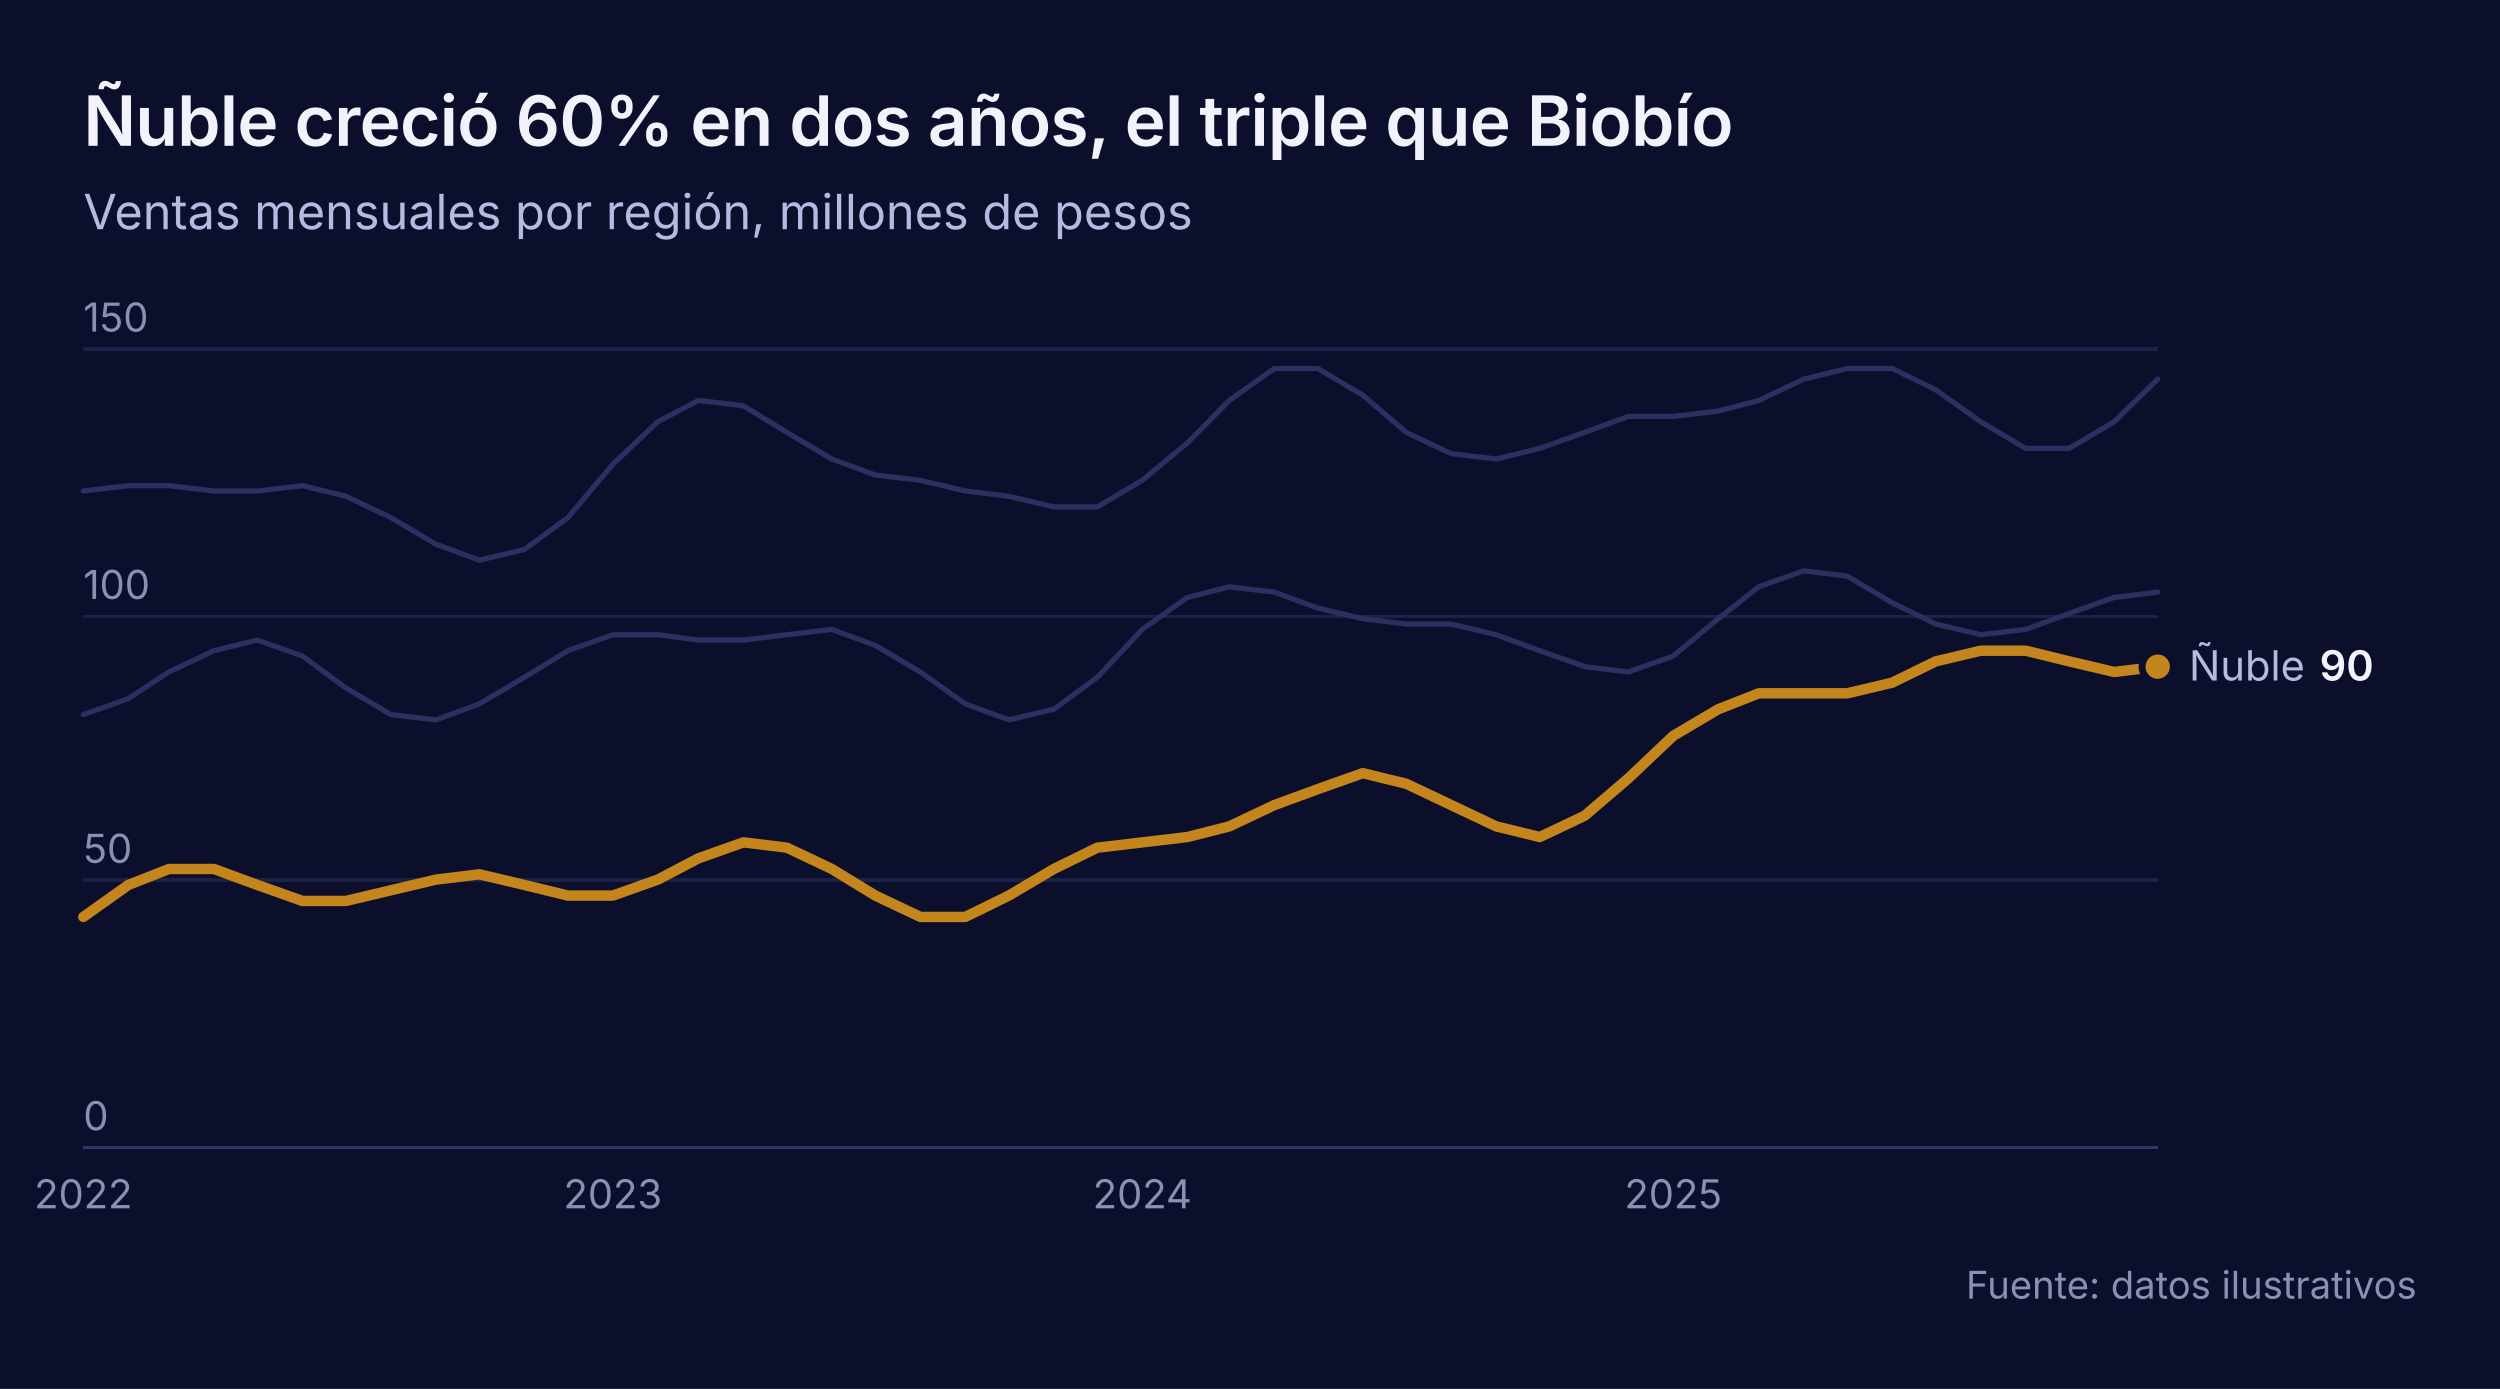
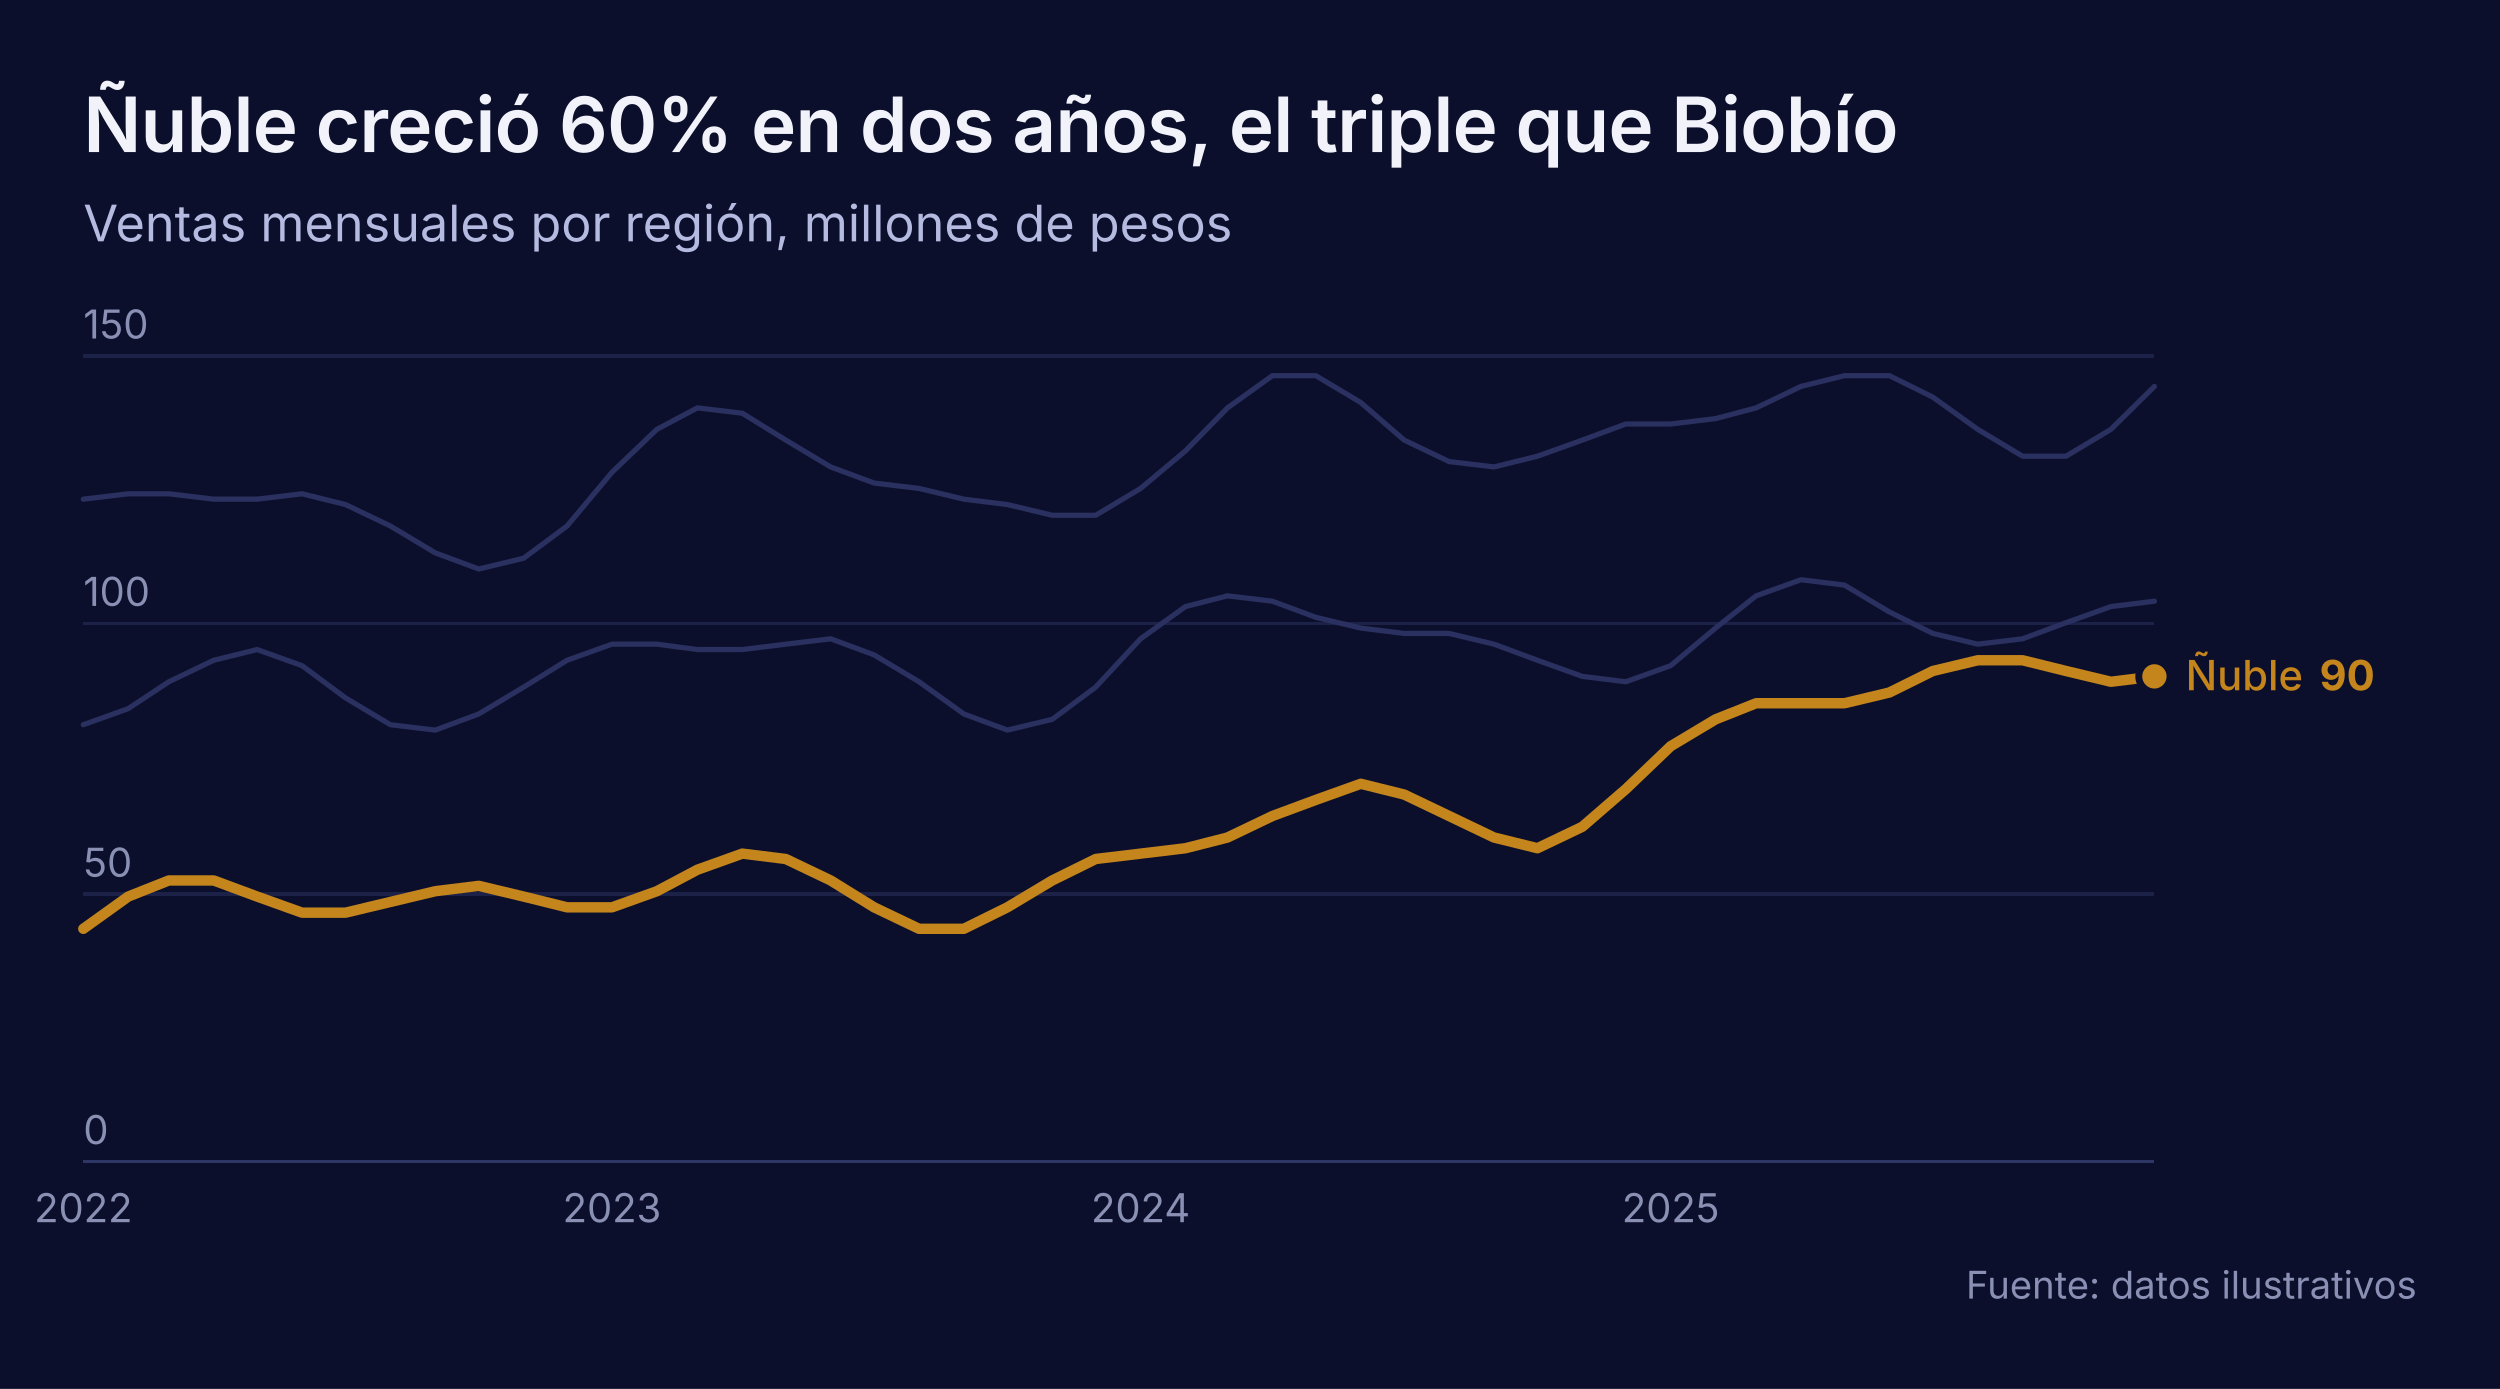
<svg xmlns="http://www.w3.org/2000/svg" viewBox="0 0 720 400" width="720" height="400" role="img" aria-labelledby="paikyn39-t paikyn39-d" font-family="'Mozilla Text', 'Inter', system-ui, -apple-system, 'Segoe UI', Roboto, sans-serif" class="pa-chart" data-pa-type="line" data-pa-mode="dark" style="max-width:100%;height:auto;font-variant-numeric:lining-nums">
  <style>.pa-m{transition:opacity .15s ease}.pa-focus .pa-m{opacity:.28}.pa-focus .pa-m.pa-on{opacity:1}</style>
  <rect width="720" height="400" fill="#0B0F2B" />
  <g class="pa-header">
-     <text x="24" y="42" fill="#F2F3FA" font-size="20" font-weight="600" letter-spacing="-0.01em">Ñuble creció 60% en dos años, el triple que Biobío</text>
-     <text x="24" y="66" fill="#B4BAE0" font-size="14">Ventas mensuales por región, millones de pesos</text>
+     <text x="24" y="43.8" fill="#F2F3FA" font-size="22" font-weight="600" letter-spacing="-0.01em">Ñuble creció 60% en dos años, el triple que Biobío</text>
+     <text x="24" y="69.5" fill="#B4BAE0" font-size="14.5">Ventas mensuales por región, millones de pesos</text>
  </g>
  <g class="pa-body">
    <g class="pa-grid">
-       <line x1="24" x2="621.42" y1="330.5" y2="330.5" stroke="#2E3666" stroke-width="1" shape-rendering="crispEdges" />
-       <line x1="24" x2="621.42" y1="253.5" y2="253.5" stroke="#1B2147" stroke-width="1" shape-rendering="crispEdges" />
-       <line x1="24" x2="621.42" y1="177.5" y2="177.5" stroke="#1B2147" stroke-width="1" shape-rendering="crispEdges" />
-       <line x1="24" x2="621.42" y1="100.5" y2="100.5" stroke="#1B2147" stroke-width="1" shape-rendering="crispEdges" />
+       <line x1="24" x2="620.47" y1="334.5" y2="334.5" stroke="#2E3666" stroke-width="1" shape-rendering="crispEdges" />
+       <line x1="24" x2="620.47" y1="257.5" y2="257.5" stroke="#1B2147" stroke-width="1" shape-rendering="crispEdges" />
+       <line x1="24" x2="620.47" y1="179.5" y2="179.5" stroke="#1B2147" stroke-width="1" shape-rendering="crispEdges" />
+       <line x1="24" x2="620.47" y1="102.5" y2="102.5" stroke="#1B2147" stroke-width="1" shape-rendering="crispEdges" />
    </g>
    <g>
-       <text x="24" y="348" fill="#8A90B4" font-size="11.5" text-anchor="middle">2022</text>
-       <text x="176.49" y="348" fill="#8A90B4" font-size="11.5" text-anchor="middle">2023</text>
-       <text x="328.97" y="348" fill="#8A90B4" font-size="11.5" text-anchor="middle">2024</text>
-       <text x="481.88" y="348" fill="#8A90B4" font-size="11.5" text-anchor="middle">2025</text>
+       <text x="24" y="352" fill="#8A90B4" font-size="11.5" text-anchor="middle">2022</text>
+       <text x="176.24" y="352" fill="#8A90B4" font-size="11.5" text-anchor="middle">2023</text>
+       <text x="328.49" y="352" fill="#8A90B4" font-size="11.5" text-anchor="middle">2024</text>
+       <text x="481.15" y="352" fill="#8A90B4" font-size="11.5" text-anchor="middle">2025</text>
    </g>
    <g class="pa-m" data-series="Biobío">
-       <path d="M24.00,141.40L36.95,139.87L48.65,139.87L61.60,141.40L74.13,141.40L87.08,139.87L99.62,142.93L112.57,149.07L125.52,156.73L138.05,161.33L151.00,158.27L163.54,149.07L176.49,133.73L189.44,121.47L201.14,115.33L214.09,116.87L226.62,124.53L239.57,132.20L252.10,136.80L265.05,138.33L278.01,141.40L290.54,142.93L303.49,146.00L316.02,146.00L328.97,138.33L341.93,127.60L354.04,115.33L366.99,106.13L379.52,106.13L392.48,113.80L405.01,124.53L417.96,130.67L430.91,132.20L443.44,129.13L456.39,124.53L468.93,119.93L481.88,119.93L494.83,118.40L506.53,115.33L519.48,109.20L532.01,106.13L544.96,106.13L557.50,112.27L570.45,121.47L583.40,129.13L595.93,129.13L608.88,121.47L621.42,109.20" fill="none" stroke="#2A3160" stroke-width="1.5" stroke-linejoin="round" stroke-linecap="round" />
+       <path d="M24.00,143.76L36.93,142.21L48.61,142.21L61.54,143.76L74.05,143.76L86.98,142.21L99.50,145.31L112.43,151.49L125.36,159.23L137.87,163.87L150.80,160.77L163.31,151.49L176.24,136.03L189.18,123.65L200.85,117.47L213.78,119.01L226.30,126.75L239.23,134.48L251.74,139.12L264.67,140.67L277.60,143.76L290.12,145.31L303.05,148.40L315.56,148.40L328.49,140.67L341.42,129.84L353.52,117.47L366.45,108.19L378.96,108.19L391.89,115.92L404.40,126.75L417.33,132.93L430.26,134.48L442.78,131.39L455.71,126.75L468.22,122.11L481.15,122.11L494.08,120.56L505.76,117.47L518.69,111.28L531.21,108.19L544.14,108.19L556.65,114.37L569.58,123.65L582.51,131.39L595.02,131.39L607.95,123.65L620.47,111.28" fill="none" stroke="#2A3160" stroke-width="1.5" stroke-linejoin="round" stroke-linecap="round" />
    </g>
    <g class="pa-m" data-series="Araucanía">
-       <path d="M24.00,205.80L36.95,201.20L48.65,193.53L61.60,187.40L74.13,184.33L87.08,188.93L99.62,198.13L112.57,205.80L125.52,207.33L138.05,202.73L151.00,195.07L163.54,187.40L176.49,182.80L189.44,182.80L201.14,184.33L214.09,184.33L226.62,182.80L239.57,181.27L252.10,185.87L265.05,193.53L278.01,202.73L290.54,207.33L303.49,204.27L316.02,195.07L328.97,181.27L341.93,172.07L354.04,169.00L366.99,170.53L379.52,175.13L392.48,178.20L405.01,179.73L417.96,179.73L430.91,182.80L443.44,187.40L456.39,192.00L468.93,193.53L481.88,188.93L494.83,178.20L506.53,169.00L519.48,164.40L532.01,165.93L544.96,173.60L557.50,179.73L570.45,182.80L583.40,181.27L595.93,176.67L608.88,172.07L621.42,170.53" fill="none" stroke="#2A3160" stroke-width="1.5" stroke-linejoin="round" stroke-linecap="round" />
+       <path d="M24.00,208.72L36.93,204.08L48.61,196.35L61.54,190.16L74.05,187.07L86.98,191.71L99.50,200.99L112.43,208.72L125.36,210.27L137.87,205.63L150.80,197.89L163.31,190.16L176.24,185.52L189.18,185.52L200.85,187.07L213.78,187.07L226.30,185.52L239.23,183.97L251.74,188.61L264.67,196.35L277.60,205.63L290.12,210.27L303.05,207.17L315.56,197.89L328.49,183.97L341.42,174.69L353.52,171.60L366.45,173.15L378.96,177.79L391.89,180.88L404.40,182.43L417.33,182.43L430.26,185.52L442.78,190.16L455.71,194.80L468.22,196.35L481.15,191.71L494.08,180.88L505.76,171.60L518.69,166.96L531.21,168.51L544.14,176.24L556.65,182.43L569.58,185.52L582.51,183.97L595.02,179.33L607.95,174.69L620.47,173.15" fill="none" stroke="#2A3160" stroke-width="1.5" stroke-linejoin="round" stroke-linecap="round" />
    </g>
    <g class="pa-m" data-series="Ñuble">
-       <path d="M24.00,264.07L36.95,254.87L48.65,250.27L61.60,250.27L74.13,254.87L87.08,259.47L99.62,259.47L112.57,256.40L125.52,253.33L138.05,251.80L151.00,254.87L163.54,257.93L176.49,257.93L189.44,253.33L201.14,247.20L214.09,242.60L226.62,244.13L239.57,250.27L252.10,257.93L265.05,264.07L278.01,264.07L290.54,257.93L303.49,250.27L316.02,244.13L328.97,242.60L341.93,241.07L354.04,238.00L366.99,231.87L379.52,227.27L392.48,222.67L405.01,225.73L417.96,231.87L430.91,238.00L443.44,241.07L456.39,234.93L468.93,224.20L481.88,211.93L494.83,204.27L506.53,199.67L519.48,199.67L532.01,199.67L544.96,196.60L557.50,190.47L570.45,187.40L583.40,187.40L595.93,190.47L608.88,193.53L621.42,192.00" fill="none" stroke="#C4851C" stroke-width="3" stroke-linejoin="round" stroke-linecap="round" />
-       <circle cx="621.42" cy="192" r="4.5" fill="#C4851C" stroke="#0B0F2B" stroke-width="2" />
+       <path d="M24.00,267.49L36.93,258.21L48.61,253.57L61.54,253.57L74.05,258.21L86.98,262.85L99.50,262.85L112.43,259.76L125.36,256.67L137.87,255.12L150.80,258.21L163.31,261.31L176.24,261.31L189.18,256.67L200.85,250.48L213.78,245.84L226.30,247.39L239.23,253.57L251.74,261.31L264.67,267.49L277.60,267.49L290.12,261.31L303.05,253.57L315.56,247.39L328.49,245.84L341.42,244.29L353.52,241.20L366.45,235.01L378.96,230.37L391.89,225.73L404.40,228.83L417.33,235.01L430.26,241.20L442.78,244.29L455.71,238.11L468.22,227.28L481.15,214.91L494.08,207.17L505.76,202.53L518.69,202.53L531.21,202.53L544.14,199.44L556.65,193.25L569.58,190.16L582.51,190.16L595.02,193.25L607.95,196.35L620.47,194.80" fill="none" stroke="#C4851C" stroke-width="3" stroke-linejoin="round" stroke-linecap="round" />
+       <circle cx="620.47" cy="194.8" r="4.5" fill="#C4851C" stroke="#0B0F2B" stroke-width="2" />
    </g>
    <g class="pa-refs" />
    <g class="pa-axis pa-axis-y">
-       <text x="24" y="325.5" fill="#8A90B4" font-size="11.5" stroke="#0B0F2B" stroke-width="3" paint-order="stroke" stroke-linejoin="round">0</text>
-       <text x="24" y="248.5" fill="#8A90B4" font-size="11.5" stroke="#0B0F2B" stroke-width="3" paint-order="stroke" stroke-linejoin="round">50</text>
-       <text x="24" y="172.5" fill="#8A90B4" font-size="11.5" stroke="#0B0F2B" stroke-width="3" paint-order="stroke" stroke-linejoin="round">100</text>
-       <text x="24" y="95.5" fill="#8A90B4" font-size="11.5" stroke="#0B0F2B" stroke-width="3" paint-order="stroke" stroke-linejoin="round">150</text>
+       <text x="24" y="329.5" fill="#8A90B4" font-size="11.5" stroke="#0B0F2B" stroke-width="3" paint-order="stroke" stroke-linejoin="round">0</text>
+       <text x="24" y="252.5" fill="#8A90B4" font-size="11.5" stroke="#0B0F2B" stroke-width="3" paint-order="stroke" stroke-linejoin="round">50</text>
+       <text x="24" y="174.5" fill="#8A90B4" font-size="11.5" stroke="#0B0F2B" stroke-width="3" paint-order="stroke" stroke-linejoin="round">100</text>
+       <text x="24" y="97.5" fill="#8A90B4" font-size="11.5" stroke="#0B0F2B" stroke-width="3" paint-order="stroke" stroke-linejoin="round">150</text>
    </g>
    <g class="pa-endlabel">
-       <text x="630.42" y="196" fill="#B4BAE0" font-size="12">Ñuble</text>
-       <text x="668.04" y="196" fill="#F2F3FA" font-size="12" font-weight="600">90</text>
+       <text x="629.47" y="198.8" fill="#C4851C" font-size="12" font-weight="500">Ñuble</text>
+       <text x="668.04" y="198.8" fill="#C4851C" font-size="12" font-weight="700">90</text>
    </g>
-     <rect class="pa-cross" x="20" y="100" width="605.42" height="230" fill="transparent" data-cross="[{&quot;x&quot;:24,&quot;t&quot;:&quot;ene 2022&quot;,&quot;v&quot;:[[&quot;Ñuble&quot;,&quot;#C4851C&quot;,264.1,&quot;43&quot;]]},{&quot;x&quot;:37,&quot;t&quot;:&quot;feb 2022&quot;,&quot;v&quot;:[[&quot;Ñuble&quot;,&quot;#C4851C&quot;,254.9,&quot;49&quot;]]},{&quot;x&quot;:48.6,&quot;t&quot;:&quot;mar 2022&quot;,&quot;v&quot;:[[&quot;Ñuble&quot;,&quot;#C4851C&quot;,250.3,&quot;52&quot;]]},{&quot;x&quot;:61.6,&quot;t&quot;:&quot;abr 2022&quot;,&quot;v&quot;:[[&quot;Ñuble&quot;,&quot;#C4851C&quot;,250.3,&quot;52&quot;]]},{&quot;x&quot;:74.1,&quot;t&quot;:&quot;may 2022&quot;,&quot;v&quot;:[[&quot;Ñuble&quot;,&quot;#C4851C&quot;,254.9,&quot;49&quot;]]},{&quot;x&quot;:87.1,&quot;t&quot;:&quot;jun 2022&quot;,&quot;v&quot;:[[&quot;Ñuble&quot;,&quot;#C4851C&quot;,259.5,&quot;46&quot;]]},{&quot;x&quot;:99.6,&quot;t&quot;:&quot;jul 2022&quot;,&quot;v&quot;:[[&quot;Ñuble&quot;,&quot;#C4851C&quot;,259.5,&quot;46&quot;]]},{&quot;x&quot;:112.6,&quot;t&quot;:&quot;ago 2022&quot;,&quot;v&quot;:[[&quot;Ñuble&quot;,&quot;#C4851C&quot;,256.4,&quot;48&quot;]]},{&quot;x&quot;:125.5,&quot;t&quot;:&quot;sep 2022&quot;,&quot;v&quot;:[[&quot;Ñuble&quot;,&quot;#C4851C&quot;,253.3,&quot;50&quot;]]},{&quot;x&quot;:138.1,&quot;t&quot;:&quot;oct 2022&quot;,&quot;v&quot;:[[&quot;Ñuble&quot;,&quot;#C4851C&quot;,251.8,&quot;51&quot;]]},{&quot;x&quot;:151,&quot;t&quot;:&quot;nov 2022&quot;,&quot;v&quot;:[[&quot;Ñuble&quot;,&quot;#C4851C&quot;,254.9,&quot;49&quot;]]},{&quot;x&quot;:163.5,&quot;t&quot;:&quot;dic 2022&quot;,&quot;v&quot;:[[&quot;Ñuble&quot;,&quot;#C4851C&quot;,257.9,&quot;47&quot;]]},{&quot;x&quot;:176.5,&quot;t&quot;:&quot;ene 2023&quot;,&quot;v&quot;:[[&quot;Ñuble&quot;,&quot;#C4851C&quot;,257.9,&quot;47&quot;]]},{&quot;x&quot;:189.4,&quot;t&quot;:&quot;feb 2023&quot;,&quot;v&quot;:[[&quot;Ñuble&quot;,&quot;#C4851C&quot;,253.3,&quot;50&quot;]]},{&quot;x&quot;:201.1,&quot;t&quot;:&quot;mar 2023&quot;,&quot;v&quot;:[[&quot;Ñuble&quot;,&quot;#C4851C&quot;,247.2,&quot;54&quot;]]},{&quot;x&quot;:214.1,&quot;t&quot;:&quot;abr 2023&quot;,&quot;v&quot;:[[&quot;Ñuble&quot;,&quot;#C4851C&quot;,242.6,&quot;57&quot;]]},{&quot;x&quot;:226.6,&quot;t&quot;:&quot;may 2023&quot;,&quot;v&quot;:[[&quot;Ñuble&quot;,&quot;#C4851C&quot;,244.1,&quot;56&quot;]]},{&quot;x&quot;:239.6,&quot;t&quot;:&quot;jun 2023&quot;,&quot;v&quot;:[[&quot;Ñuble&quot;,&quot;#C4851C&quot;,250.3,&quot;52&quot;]]},{&quot;x&quot;:252.1,&quot;t&quot;:&quot;jul 2023&quot;,&quot;v&quot;:[[&quot;Ñuble&quot;,&quot;#C4851C&quot;,257.9,&quot;47&quot;]]},{&quot;x&quot;:265.1,&quot;t&quot;:&quot;ago 2023&quot;,&quot;v&quot;:[[&quot;Ñuble&quot;,&quot;#C4851C&quot;,264.1,&quot;43&quot;]]},{&quot;x&quot;:278,&quot;t&quot;:&quot;sep 2023&quot;,&quot;v&quot;:[[&quot;Ñuble&quot;,&quot;#C4851C&quot;,264.1,&quot;43&quot;]]},{&quot;x&quot;:290.5,&quot;t&quot;:&quot;oct 2023&quot;,&quot;v&quot;:[[&quot;Ñuble&quot;,&quot;#C4851C&quot;,257.9,&quot;47&quot;]]},{&quot;x&quot;:303.5,&quot;t&quot;:&quot;nov 2023&quot;,&quot;v&quot;:[[&quot;Ñuble&quot;,&quot;#C4851C&quot;,250.3,&quot;52&quot;]]},{&quot;x&quot;:316,&quot;t&quot;:&quot;dic 2023&quot;,&quot;v&quot;:[[&quot;Ñuble&quot;,&quot;#C4851C&quot;,244.1,&quot;56&quot;]]},{&quot;x&quot;:329,&quot;t&quot;:&quot;ene 2024&quot;,&quot;v&quot;:[[&quot;Ñuble&quot;,&quot;#C4851C&quot;,242.6,&quot;57&quot;]]},{&quot;x&quot;:341.9,&quot;t&quot;:&quot;feb 2024&quot;,&quot;v&quot;:[[&quot;Ñuble&quot;,&quot;#C4851C&quot;,241.1,&quot;58&quot;]]},{&quot;x&quot;:354,&quot;t&quot;:&quot;mar 2024&quot;,&quot;v&quot;:[[&quot;Ñuble&quot;,&quot;#C4851C&quot;,238,&quot;60&quot;]]},{&quot;x&quot;:367,&quot;t&quot;:&quot;abr 2024&quot;,&quot;v&quot;:[[&quot;Ñuble&quot;,&quot;#C4851C&quot;,231.9,&quot;64&quot;]]},{&quot;x&quot;:379.5,&quot;t&quot;:&quot;may 2024&quot;,&quot;v&quot;:[[&quot;Ñuble&quot;,&quot;#C4851C&quot;,227.3,&quot;67&quot;]]},{&quot;x&quot;:392.5,&quot;t&quot;:&quot;jun 2024&quot;,&quot;v&quot;:[[&quot;Ñuble&quot;,&quot;#C4851C&quot;,222.7,&quot;70&quot;]]},{&quot;x&quot;:405,&quot;t&quot;:&quot;jul 2024&quot;,&quot;v&quot;:[[&quot;Ñuble&quot;,&quot;#C4851C&quot;,225.7,&quot;68&quot;]]},{&quot;x&quot;:418,&quot;t&quot;:&quot;ago 2024&quot;,&quot;v&quot;:[[&quot;Ñuble&quot;,&quot;#C4851C&quot;,231.9,&quot;64&quot;]]},{&quot;x&quot;:430.9,&quot;t&quot;:&quot;sep 2024&quot;,&quot;v&quot;:[[&quot;Ñuble&quot;,&quot;#C4851C&quot;,238,&quot;60&quot;]]},{&quot;x&quot;:443.4,&quot;t&quot;:&quot;oct 2024&quot;,&quot;v&quot;:[[&quot;Ñuble&quot;,&quot;#C4851C&quot;,241.1,&quot;58&quot;]]},{&quot;x&quot;:456.4,&quot;t&quot;:&quot;nov 2024&quot;,&quot;v&quot;:[[&quot;Ñuble&quot;,&quot;#C4851C&quot;,234.9,&quot;62&quot;]]},{&quot;x&quot;:468.9,&quot;t&quot;:&quot;dic 2024&quot;,&quot;v&quot;:[[&quot;Ñuble&quot;,&quot;#C4851C&quot;,224.2,&quot;69&quot;]]},{&quot;x&quot;:481.9,&quot;t&quot;:&quot;ene 2025&quot;,&quot;v&quot;:[[&quot;Ñuble&quot;,&quot;#C4851C&quot;,211.9,&quot;77&quot;]]},{&quot;x&quot;:494.8,&quot;t&quot;:&quot;feb 2025&quot;,&quot;v&quot;:[[&quot;Ñuble&quot;,&quot;#C4851C&quot;,204.3,&quot;82&quot;]]},{&quot;x&quot;:506.5,&quot;t&quot;:&quot;mar 2025&quot;,&quot;v&quot;:[[&quot;Ñuble&quot;,&quot;#C4851C&quot;,199.7,&quot;85&quot;]]},{&quot;x&quot;:519.5,&quot;t&quot;:&quot;abr 2025&quot;,&quot;v&quot;:[[&quot;Ñuble&quot;,&quot;#C4851C&quot;,199.7,&quot;85&quot;]]},{&quot;x&quot;:532,&quot;t&quot;:&quot;may 2025&quot;,&quot;v&quot;:[[&quot;Ñuble&quot;,&quot;#C4851C&quot;,199.7,&quot;85&quot;]]},{&quot;x&quot;:545,&quot;t&quot;:&quot;jun 2025&quot;,&quot;v&quot;:[[&quot;Ñuble&quot;,&quot;#C4851C&quot;,196.6,&quot;87&quot;]]},{&quot;x&quot;:557.5,&quot;t&quot;:&quot;jul 2025&quot;,&quot;v&quot;:[[&quot;Ñuble&quot;,&quot;#C4851C&quot;,190.5,&quot;91&quot;]]},{&quot;x&quot;:570.4,&quot;t&quot;:&quot;ago 2025&quot;,&quot;v&quot;:[[&quot;Ñuble&quot;,&quot;#C4851C&quot;,187.4,&quot;93&quot;]]},{&quot;x&quot;:583.4,&quot;t&quot;:&quot;sep 2025&quot;,&quot;v&quot;:[[&quot;Ñuble&quot;,&quot;#C4851C&quot;,187.4,&quot;93&quot;]]},{&quot;x&quot;:595.9,&quot;t&quot;:&quot;oct 2025&quot;,&quot;v&quot;:[[&quot;Ñuble&quot;,&quot;#C4851C&quot;,190.5,&quot;91&quot;]]},{&quot;x&quot;:608.9,&quot;t&quot;:&quot;nov 2025&quot;,&quot;v&quot;:[[&quot;Ñuble&quot;,&quot;#C4851C&quot;,193.5,&quot;89&quot;]]},{&quot;x&quot;:621.4,&quot;t&quot;:&quot;dic 2025&quot;,&quot;v&quot;:[[&quot;Ñuble&quot;,&quot;#C4851C&quot;,192,&quot;90&quot;]]}]" data-y0="100" data-y1="330" />
+     <rect class="pa-cross" x="20" y="102" width="604.47" height="232" fill="transparent" data-cross="[{&quot;x&quot;:24,&quot;t&quot;:&quot;ene 2022&quot;,&quot;v&quot;:[[&quot;Ñuble&quot;,&quot;#C4851C&quot;,267.5,&quot;43&quot;]]},{&quot;x&quot;:36.9,&quot;t&quot;:&quot;feb 2022&quot;,&quot;v&quot;:[[&quot;Ñuble&quot;,&quot;#C4851C&quot;,258.2,&quot;49&quot;]]},{&quot;x&quot;:48.6,&quot;t&quot;:&quot;mar 2022&quot;,&quot;v&quot;:[[&quot;Ñuble&quot;,&quot;#C4851C&quot;,253.6,&quot;52&quot;]]},{&quot;x&quot;:61.5,&quot;t&quot;:&quot;abr 2022&quot;,&quot;v&quot;:[[&quot;Ñuble&quot;,&quot;#C4851C&quot;,253.6,&quot;52&quot;]]},{&quot;x&quot;:74.1,&quot;t&quot;:&quot;may 2022&quot;,&quot;v&quot;:[[&quot;Ñuble&quot;,&quot;#C4851C&quot;,258.2,&quot;49&quot;]]},{&quot;x&quot;:87,&quot;t&quot;:&quot;jun 2022&quot;,&quot;v&quot;:[[&quot;Ñuble&quot;,&quot;#C4851C&quot;,262.9,&quot;46&quot;]]},{&quot;x&quot;:99.5,&quot;t&quot;:&quot;jul 2022&quot;,&quot;v&quot;:[[&quot;Ñuble&quot;,&quot;#C4851C&quot;,262.9,&quot;46&quot;]]},{&quot;x&quot;:112.4,&quot;t&quot;:&quot;ago 2022&quot;,&quot;v&quot;:[[&quot;Ñuble&quot;,&quot;#C4851C&quot;,259.8,&quot;48&quot;]]},{&quot;x&quot;:125.4,&quot;t&quot;:&quot;sep 2022&quot;,&quot;v&quot;:[[&quot;Ñuble&quot;,&quot;#C4851C&quot;,256.7,&quot;50&quot;]]},{&quot;x&quot;:137.9,&quot;t&quot;:&quot;oct 2022&quot;,&quot;v&quot;:[[&quot;Ñuble&quot;,&quot;#C4851C&quot;,255.1,&quot;51&quot;]]},{&quot;x&quot;:150.8,&quot;t&quot;:&quot;nov 2022&quot;,&quot;v&quot;:[[&quot;Ñuble&quot;,&quot;#C4851C&quot;,258.2,&quot;49&quot;]]},{&quot;x&quot;:163.3,&quot;t&quot;:&quot;dic 2022&quot;,&quot;v&quot;:[[&quot;Ñuble&quot;,&quot;#C4851C&quot;,261.3,&quot;47&quot;]]},{&quot;x&quot;:176.2,&quot;t&quot;:&quot;ene 2023&quot;,&quot;v&quot;:[[&quot;Ñuble&quot;,&quot;#C4851C&quot;,261.3,&quot;47&quot;]]},{&quot;x&quot;:189.2,&quot;t&quot;:&quot;feb 2023&quot;,&quot;v&quot;:[[&quot;Ñuble&quot;,&quot;#C4851C&quot;,256.7,&quot;50&quot;]]},{&quot;x&quot;:200.9,&quot;t&quot;:&quot;mar 2023&quot;,&quot;v&quot;:[[&quot;Ñuble&quot;,&quot;#C4851C&quot;,250.5,&quot;54&quot;]]},{&quot;x&quot;:213.8,&quot;t&quot;:&quot;abr 2023&quot;,&quot;v&quot;:[[&quot;Ñuble&quot;,&quot;#C4851C&quot;,245.8,&quot;57&quot;]]},{&quot;x&quot;:226.3,&quot;t&quot;:&quot;may 2023&quot;,&quot;v&quot;:[[&quot;Ñuble&quot;,&quot;#C4851C&quot;,247.4,&quot;56&quot;]]},{&quot;x&quot;:239.2,&quot;t&quot;:&quot;jun 2023&quot;,&quot;v&quot;:[[&quot;Ñuble&quot;,&quot;#C4851C&quot;,253.6,&quot;52&quot;]]},{&quot;x&quot;:251.7,&quot;t&quot;:&quot;jul 2023&quot;,&quot;v&quot;:[[&quot;Ñuble&quot;,&quot;#C4851C&quot;,261.3,&quot;47&quot;]]},{&quot;x&quot;:264.7,&quot;t&quot;:&quot;ago 2023&quot;,&quot;v&quot;:[[&quot;Ñuble&quot;,&quot;#C4851C&quot;,267.5,&quot;43&quot;]]},{&quot;x&quot;:277.6,&quot;t&quot;:&quot;sep 2023&quot;,&quot;v&quot;:[[&quot;Ñuble&quot;,&quot;#C4851C&quot;,267.5,&quot;43&quot;]]},{&quot;x&quot;:290.1,&quot;t&quot;:&quot;oct 2023&quot;,&quot;v&quot;:[[&quot;Ñuble&quot;,&quot;#C4851C&quot;,261.3,&quot;47&quot;]]},{&quot;x&quot;:303,&quot;t&quot;:&quot;nov 2023&quot;,&quot;v&quot;:[[&quot;Ñuble&quot;,&quot;#C4851C&quot;,253.6,&quot;52&quot;]]},{&quot;x&quot;:315.6,&quot;t&quot;:&quot;dic 2023&quot;,&quot;v&quot;:[[&quot;Ñuble&quot;,&quot;#C4851C&quot;,247.4,&quot;56&quot;]]},{&quot;x&quot;:328.5,&quot;t&quot;:&quot;ene 2024&quot;,&quot;v&quot;:[[&quot;Ñuble&quot;,&quot;#C4851C&quot;,245.8,&quot;57&quot;]]},{&quot;x&quot;:341.4,&quot;t&quot;:&quot;feb 2024&quot;,&quot;v&quot;:[[&quot;Ñuble&quot;,&quot;#C4851C&quot;,244.3,&quot;58&quot;]]},{&quot;x&quot;:353.5,&quot;t&quot;:&quot;mar 2024&quot;,&quot;v&quot;:[[&quot;Ñuble&quot;,&quot;#C4851C&quot;,241.2,&quot;60&quot;]]},{&quot;x&quot;:366.4,&quot;t&quot;:&quot;abr 2024&quot;,&quot;v&quot;:[[&quot;Ñuble&quot;,&quot;#C4851C&quot;,235,&quot;64&quot;]]},{&quot;x&quot;:379,&quot;t&quot;:&quot;may 2024&quot;,&quot;v&quot;:[[&quot;Ñuble&quot;,&quot;#C4851C&quot;,230.4,&quot;67&quot;]]},{&quot;x&quot;:391.9,&quot;t&quot;:&quot;jun 2024&quot;,&quot;v&quot;:[[&quot;Ñuble&quot;,&quot;#C4851C&quot;,225.7,&quot;70&quot;]]},{&quot;x&quot;:404.4,&quot;t&quot;:&quot;jul 2024&quot;,&quot;v&quot;:[[&quot;Ñuble&quot;,&quot;#C4851C&quot;,228.8,&quot;68&quot;]]},{&quot;x&quot;:417.3,&quot;t&quot;:&quot;ago 2024&quot;,&quot;v&quot;:[[&quot;Ñuble&quot;,&quot;#C4851C&quot;,235,&quot;64&quot;]]},{&quot;x&quot;:430.3,&quot;t&quot;:&quot;sep 2024&quot;,&quot;v&quot;:[[&quot;Ñuble&quot;,&quot;#C4851C&quot;,241.2,&quot;60&quot;]]},{&quot;x&quot;:442.8,&quot;t&quot;:&quot;oct 2024&quot;,&quot;v&quot;:[[&quot;Ñuble&quot;,&quot;#C4851C&quot;,244.3,&quot;58&quot;]]},{&quot;x&quot;:455.7,&quot;t&quot;:&quot;nov 2024&quot;,&quot;v&quot;:[[&quot;Ñuble&quot;,&quot;#C4851C&quot;,238.1,&quot;62&quot;]]},{&quot;x&quot;:468.2,&quot;t&quot;:&quot;dic 2024&quot;,&quot;v&quot;:[[&quot;Ñuble&quot;,&quot;#C4851C&quot;,227.3,&quot;69&quot;]]},{&quot;x&quot;:481.2,&quot;t&quot;:&quot;ene 2025&quot;,&quot;v&quot;:[[&quot;Ñuble&quot;,&quot;#C4851C&quot;,214.9,&quot;77&quot;]]},{&quot;x&quot;:494.1,&quot;t&quot;:&quot;feb 2025&quot;,&quot;v&quot;:[[&quot;Ñuble&quot;,&quot;#C4851C&quot;,207.2,&quot;82&quot;]]},{&quot;x&quot;:505.8,&quot;t&quot;:&quot;mar 2025&quot;,&quot;v&quot;:[[&quot;Ñuble&quot;,&quot;#C4851C&quot;,202.5,&quot;85&quot;]]},{&quot;x&quot;:518.7,&quot;t&quot;:&quot;abr 2025&quot;,&quot;v&quot;:[[&quot;Ñuble&quot;,&quot;#C4851C&quot;,202.5,&quot;85&quot;]]},{&quot;x&quot;:531.2,&quot;t&quot;:&quot;may 2025&quot;,&quot;v&quot;:[[&quot;Ñuble&quot;,&quot;#C4851C&quot;,202.5,&quot;85&quot;]]},{&quot;x&quot;:544.1,&quot;t&quot;:&quot;jun 2025&quot;,&quot;v&quot;:[[&quot;Ñuble&quot;,&quot;#C4851C&quot;,199.4,&quot;87&quot;]]},{&quot;x&quot;:556.6,&quot;t&quot;:&quot;jul 2025&quot;,&quot;v&quot;:[[&quot;Ñuble&quot;,&quot;#C4851C&quot;,193.3,&quot;91&quot;]]},{&quot;x&quot;:569.6,&quot;t&quot;:&quot;ago 2025&quot;,&quot;v&quot;:[[&quot;Ñuble&quot;,&quot;#C4851C&quot;,190.2,&quot;93&quot;]]},{&quot;x&quot;:582.5,&quot;t&quot;:&quot;sep 2025&quot;,&quot;v&quot;:[[&quot;Ñuble&quot;,&quot;#C4851C&quot;,190.2,&quot;93&quot;]]},{&quot;x&quot;:595,&quot;t&quot;:&quot;oct 2025&quot;,&quot;v&quot;:[[&quot;Ñuble&quot;,&quot;#C4851C&quot;,193.3,&quot;91&quot;]]},{&quot;x&quot;:608,&quot;t&quot;:&quot;nov 2025&quot;,&quot;v&quot;:[[&quot;Ñuble&quot;,&quot;#C4851C&quot;,196.3,&quot;89&quot;]]},{&quot;x&quot;:620.5,&quot;t&quot;:&quot;dic 2025&quot;,&quot;v&quot;:[[&quot;Ñuble&quot;,&quot;#C4851C&quot;,194.8,&quot;90&quot;]]}]" data-y0="102" data-y1="334" />
  </g>
  <text x="696" y="374" fill="#8A90B4" font-size="11" text-anchor="end">Fuente: datos ilustrativos</text>
</svg>
